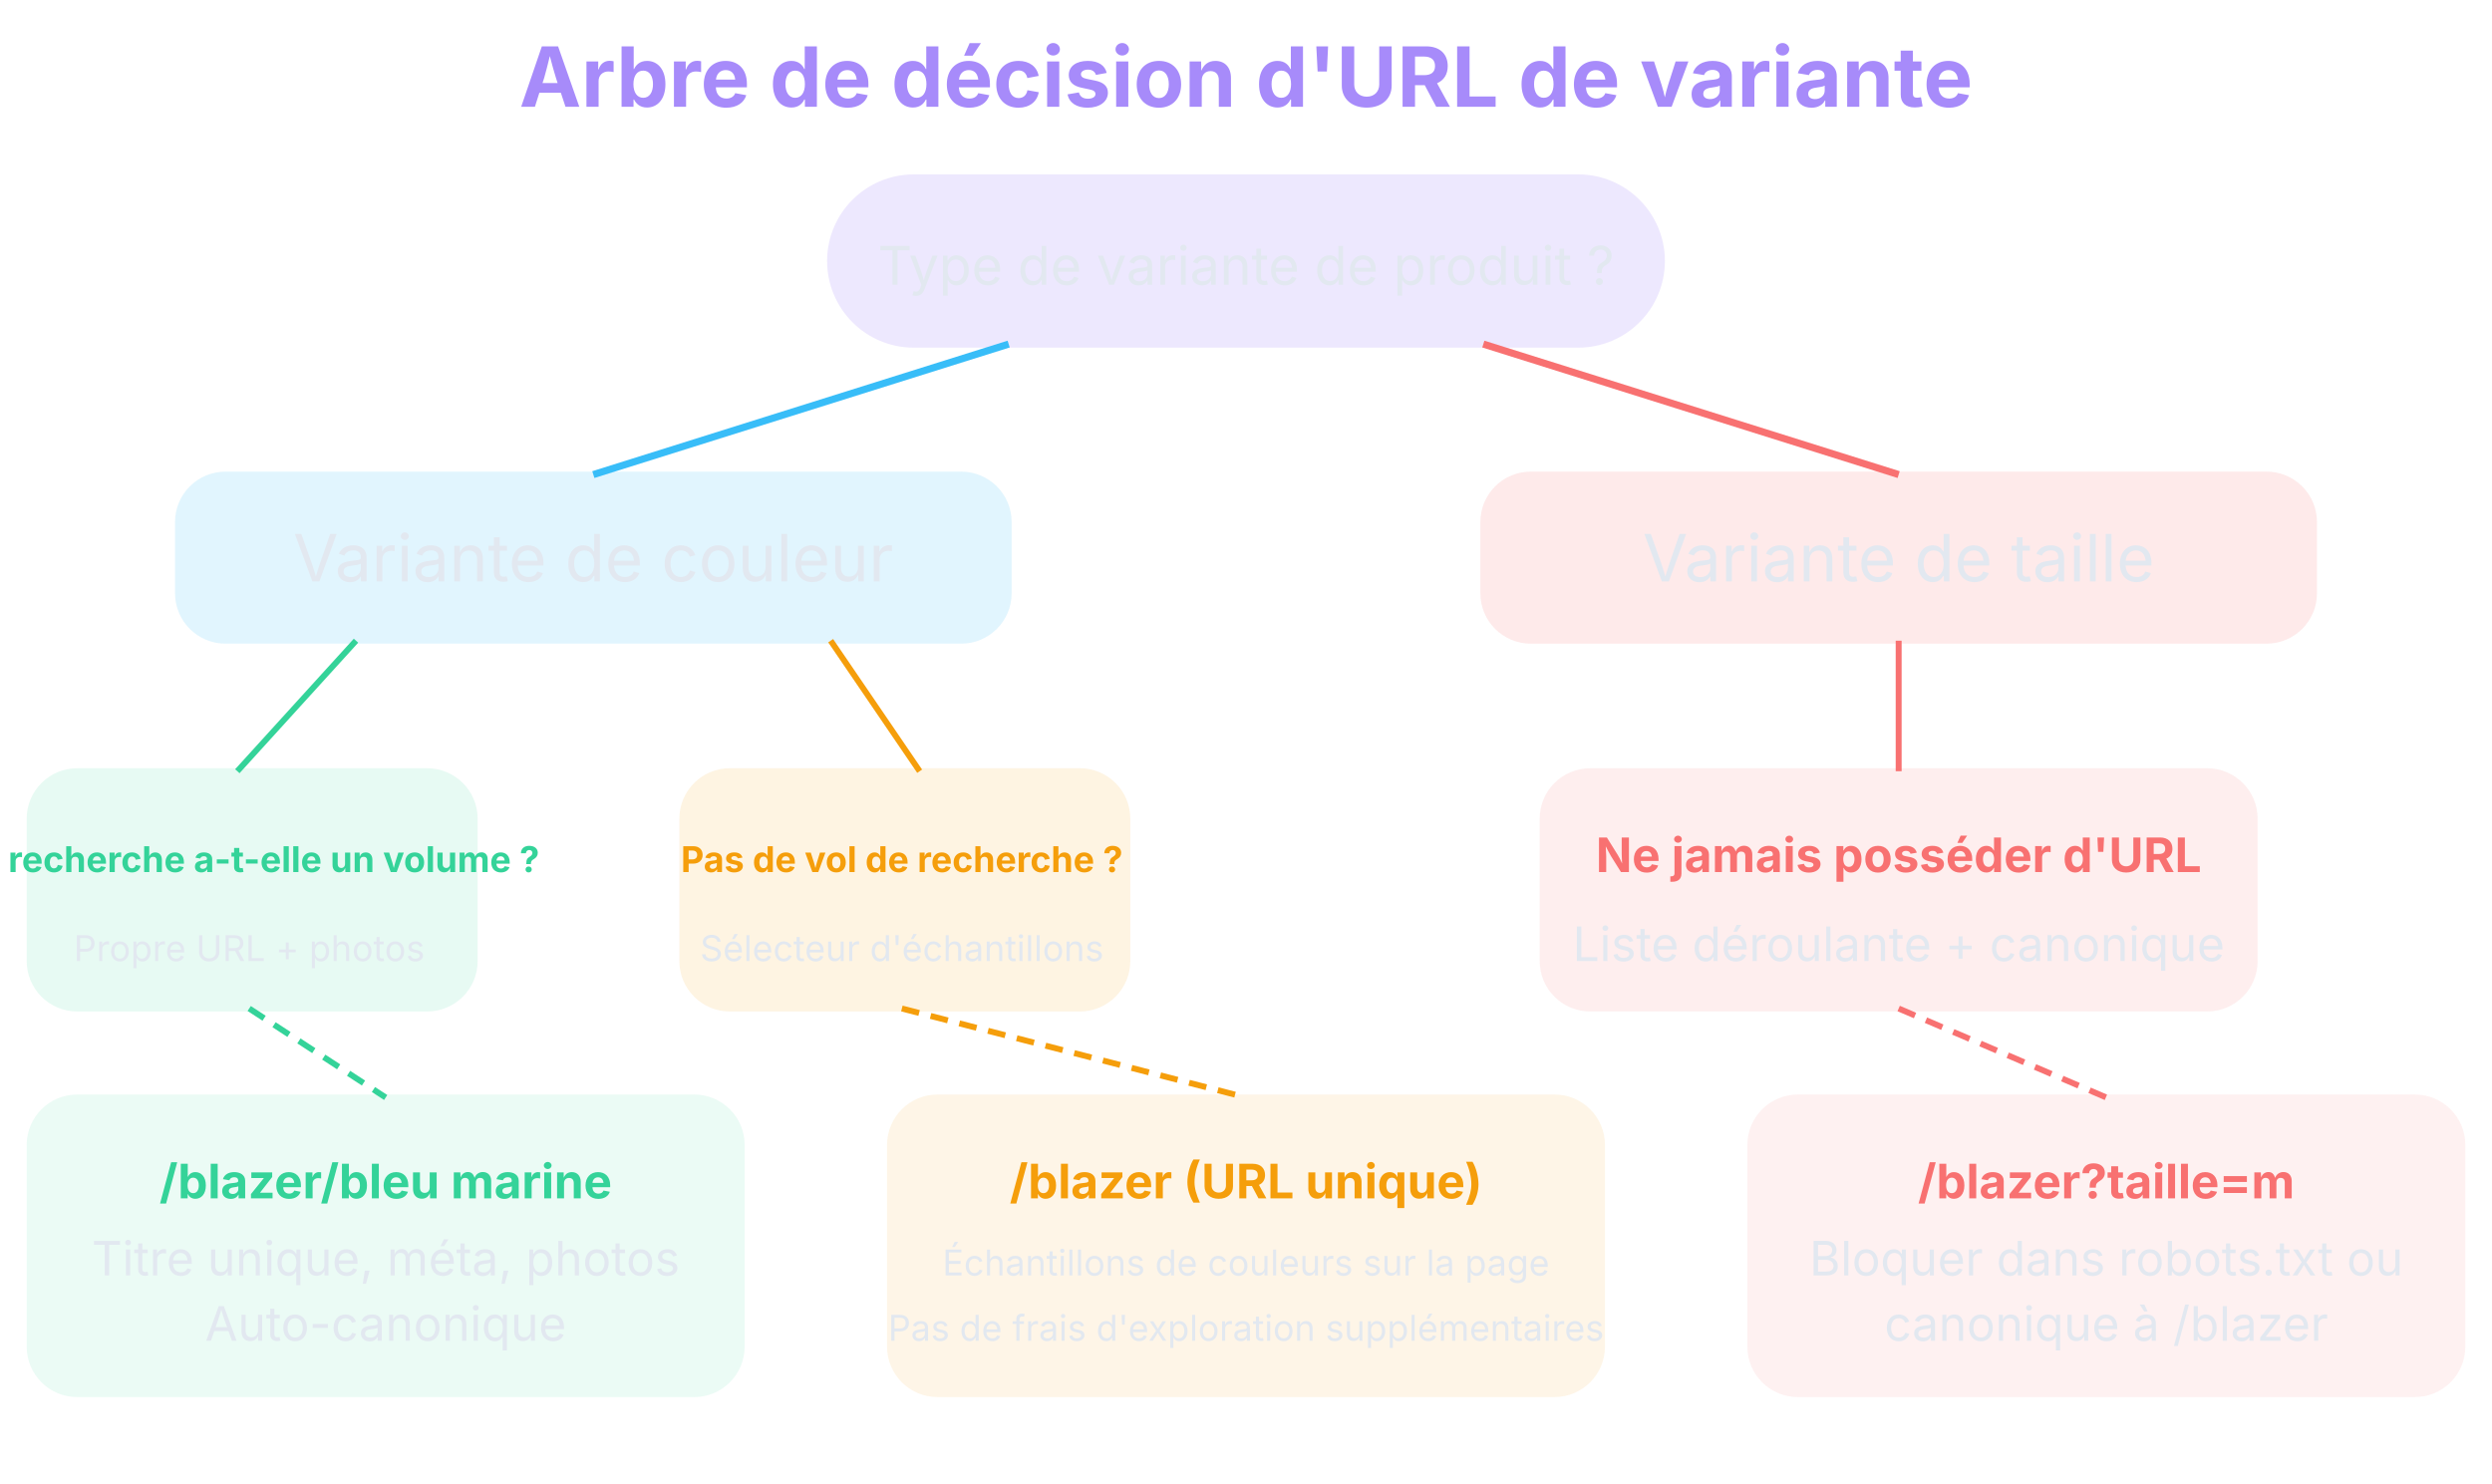
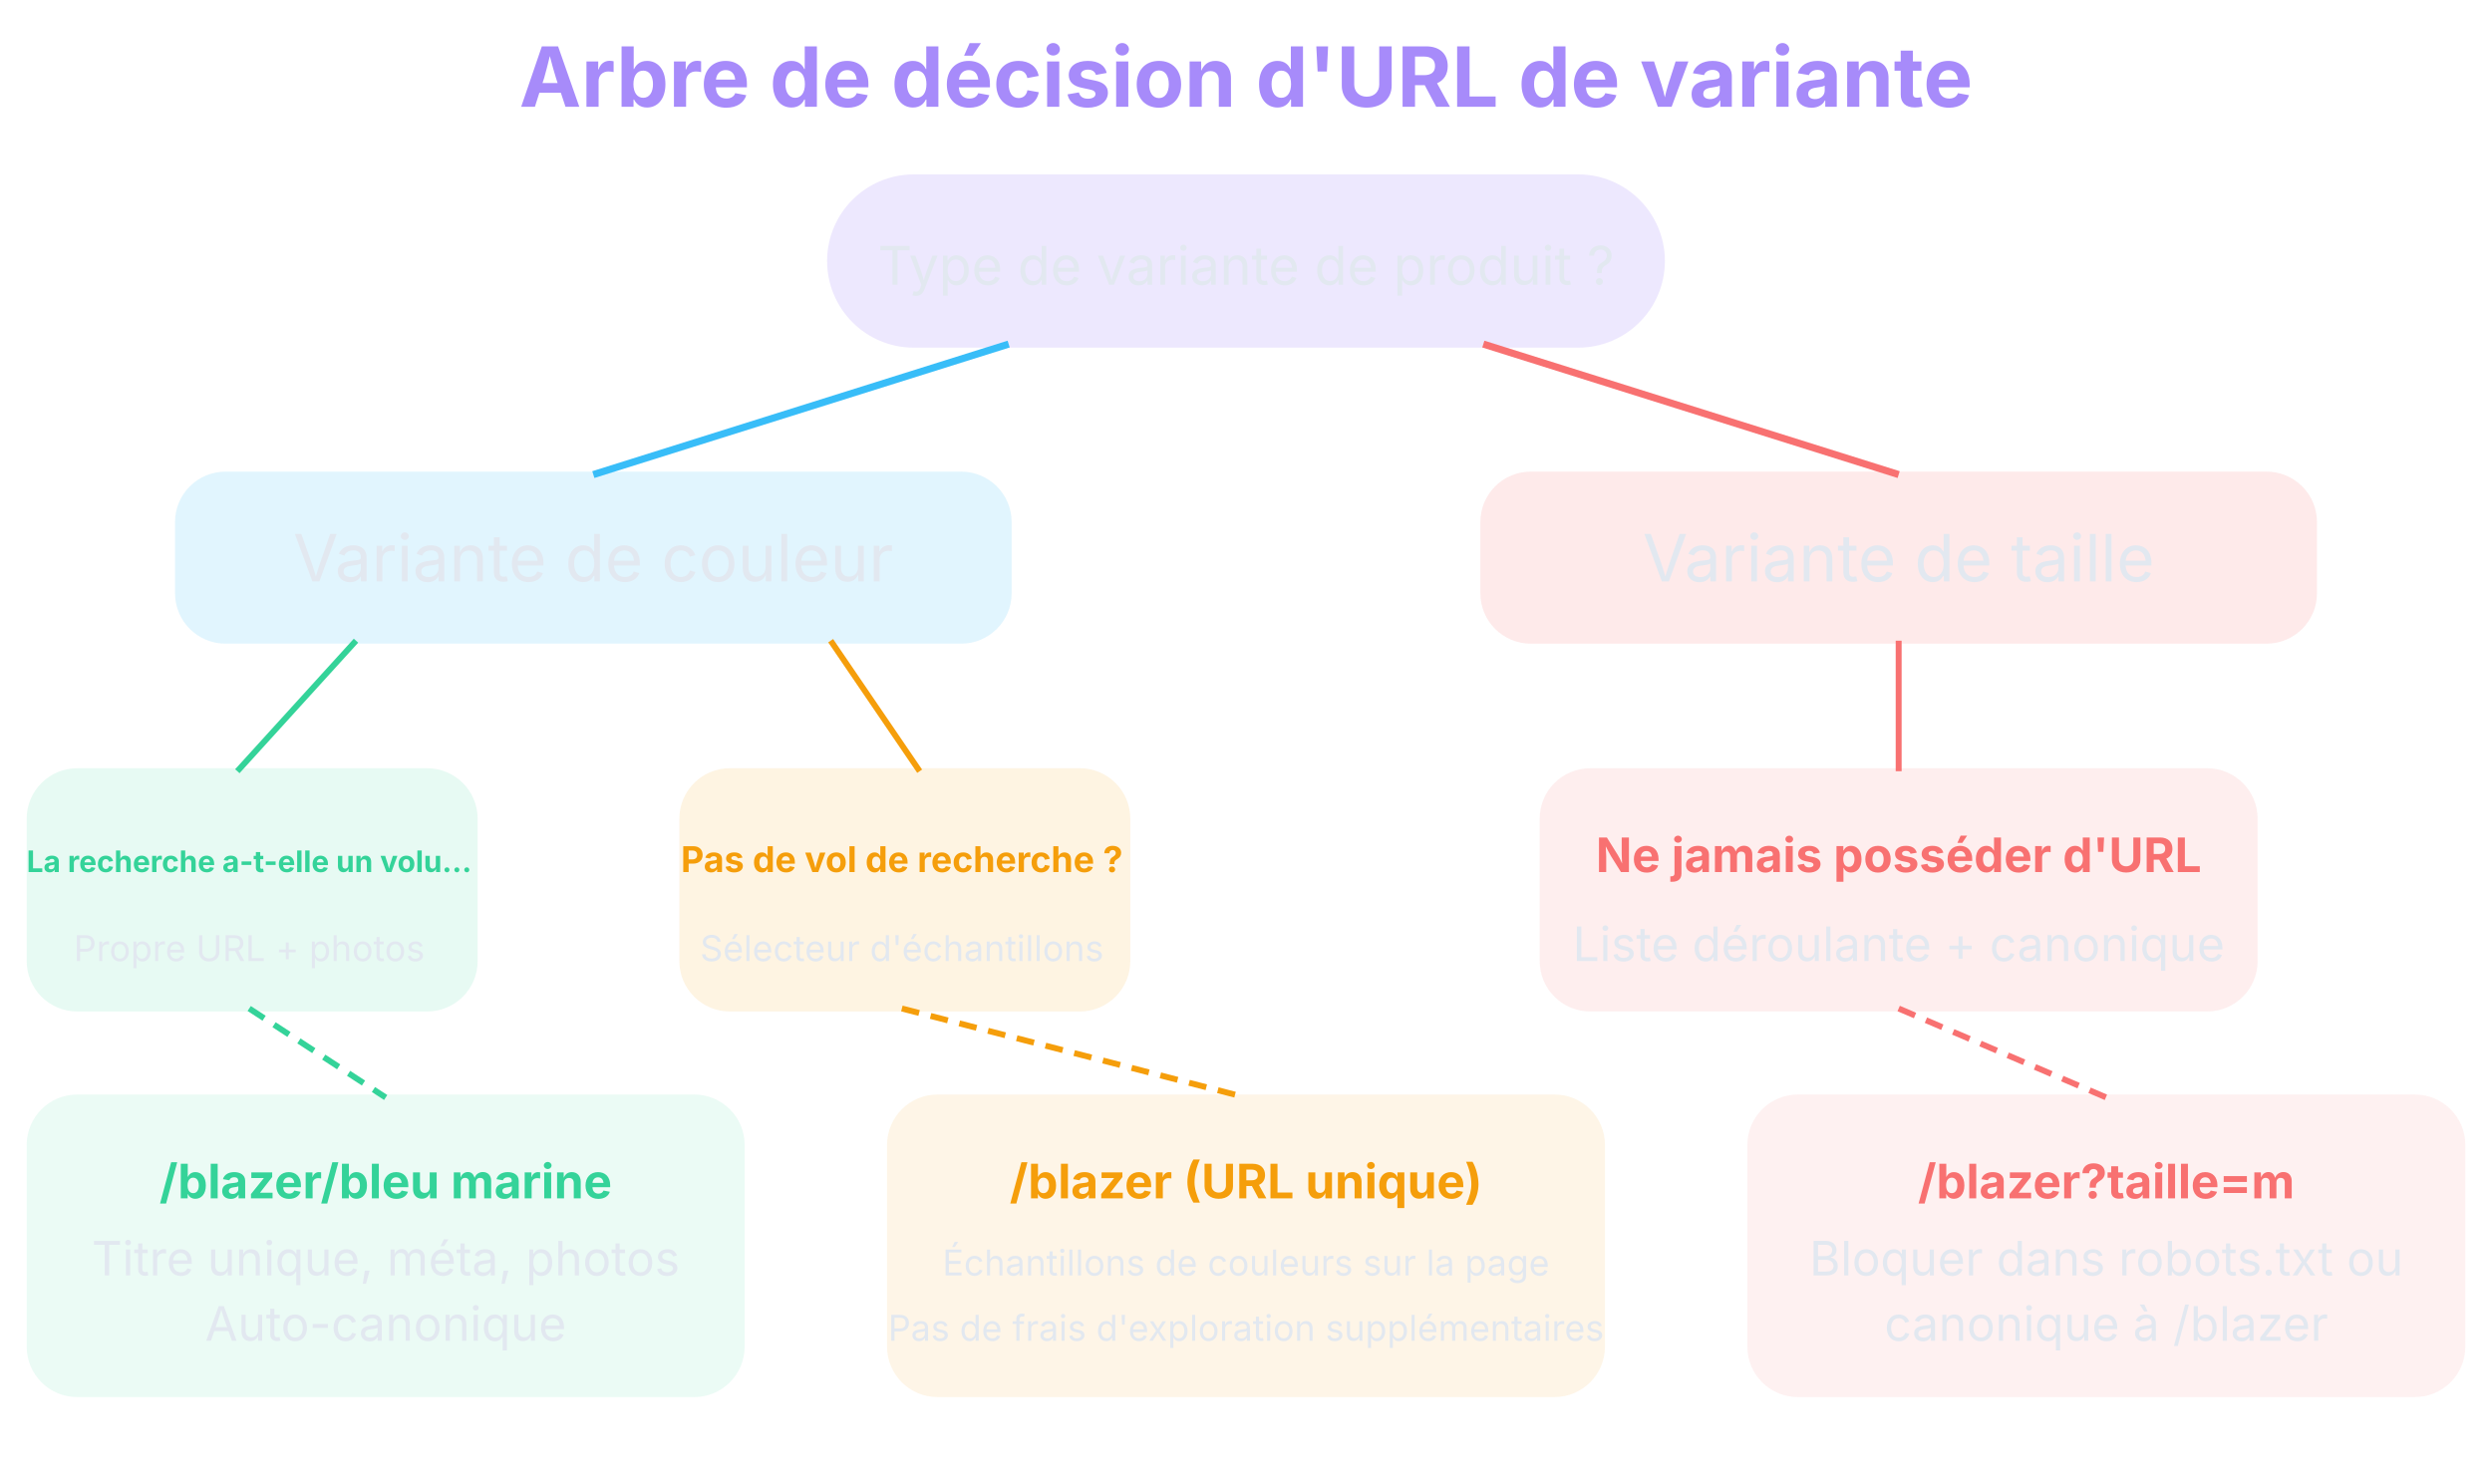
<svg xmlns="http://www.w3.org/2000/svg" viewBox="0 0 420 250" fill="none">
  <text x="210" y="18" text-anchor="middle" font-family="Inter, -apple-system, BlinkMacSystemFont, 'Segoe UI', Roboto, sans-serif" font-size="14" font-weight="bold" fill="#a78bfa">Arbre de décision d'URL de variante</text>
  <rect x="140" y="30" width="140" height="28" rx="14" fill="#a78bfa" opacity="0.2" stroke="#a78bfa" stroke-width="1.2" />
  <text x="210" y="48" text-anchor="middle" font-family="Inter, -apple-system, BlinkMacSystemFont, 'Segoe UI', Roboto, sans-serif" font-size="9" fill="#e2e8f0">Type de variante de produit ?</text>
  <line x1="170" y1="58" x2="100" y2="80" stroke="#38bdf8" stroke-width="1.2" />
  <rect x="30" y="80" width="140" height="28" rx="8" fill="#38bdf8" opacity="0.15" stroke="#38bdf8" stroke-width="1" />
  <text x="100" y="98" text-anchor="middle" font-family="Inter, -apple-system, BlinkMacSystemFont, 'Segoe UI', Roboto, sans-serif" font-size="11" fill="#e2e8f0">Variante de couleur</text>
  <line x1="60" y1="108" x2="40" y2="130" stroke="#34d399" stroke-width="1" />
  <line x1="140" y1="108" x2="155" y2="130" stroke="#f59e0b" stroke-width="1" />
  <rect x="5" y="130" width="75" height="40" rx="8" fill="#34d399" opacity="0.12" stroke="#34d399" stroke-width="1" />
-   <text x="42" y="147" text-anchor="middle" font-family="Inter, -apple-system, BlinkMacSystemFont, 'Segoe UI', Roboto, sans-serif" font-size="6" fill="#34d399" font-weight="bold">La recherche a-t-elle un volume ?</text>
+   <text x="42" y="147" text-anchor="middle" font-family="Inter, -apple-system, BlinkMacSystemFont, 'Segoe UI', Roboto, sans-serif" font-size="5" fill="#34d399" font-weight="bold">La recherche a-t-elle un volu…</text>
  <text x="42" y="162" text-anchor="middle" font-family="Inter, -apple-system, BlinkMacSystemFont, 'Segoe UI', Roboto, sans-serif" font-size="6" fill="#e2e8f0">Propre URL + photos</text>
  <rect x="115" y="130" width="75" height="40" rx="8" fill="#f59e0b" opacity="0.12" stroke="#f59e0b" stroke-width="1" />
  <text x="152" y="147" text-anchor="middle" font-family="Inter, -apple-system, BlinkMacSystemFont, 'Segoe UI', Roboto, sans-serif" font-size="6" fill="#f59e0b" font-weight="bold">Pas de vol de recherche ?</text>
  <text x="152" y="162" text-anchor="middle" font-family="Inter, -apple-system, BlinkMacSystemFont, 'Segoe UI', Roboto, sans-serif" font-size="6" fill="#e2e8f0">Sélecteur d'échantillons</text>
  <line x1="250" y1="58" x2="320" y2="80" stroke="#f87171" stroke-width="1.2" />
  <rect x="250" y="80" width="140" height="28" rx="8" fill="#f87171" opacity="0.15" stroke="#f87171" stroke-width="1" />
  <text x="320" y="98" text-anchor="middle" font-family="Inter, -apple-system, BlinkMacSystemFont, 'Segoe UI', Roboto, sans-serif" font-size="11" fill="#e2e8f0">Variante de taille</text>
  <line x1="320" y1="108" x2="320" y2="130" stroke="#f87171" stroke-width="1" />
  <rect x="260" y="130" width="120" height="40" rx="8" fill="#f87171" opacity="0.12" stroke="#f87171" stroke-width="1" />
  <text x="320" y="147" text-anchor="middle" font-family="Inter, -apple-system, BlinkMacSystemFont, 'Segoe UI', Roboto, sans-serif" font-size="8" fill="#f87171" font-weight="bold">Ne jamais posséder d'URL</text>
  <text x="320" y="162" text-anchor="middle" font-family="Inter, -apple-system, BlinkMacSystemFont, 'Segoe UI', Roboto, sans-serif" font-size="8" fill="#e2e8f0">Liste déroulante + canonique</text>
  <rect x="5" y="185" width="120" height="50" rx="8" fill="#34d399" opacity="0.1" stroke="#34d399" stroke-width="1" />
  <text x="65" y="202" text-anchor="middle" font-family="Inter, -apple-system, BlinkMacSystemFont, 'Segoe UI', Roboto, sans-serif" font-size="8" fill="#34d399" font-weight="bold">/blazer/bleu marine</text>
  <text x="65" y="215" text-anchor="middle" font-family="Inter, -apple-system, BlinkMacSystemFont, 'Segoe UI', Roboto, sans-serif" font-size="8" fill="#e2e8f0">Titre unique, méta, photos</text>
  <text x="65" y="226" text-anchor="middle" font-family="Inter, -apple-system, BlinkMacSystemFont, 'Segoe UI', Roboto, sans-serif" font-size="8" fill="#e2e8f0">Auto-canonique</text>
  <line x1="42" y1="170" x2="65" y2="185" stroke="#34d399" stroke-width="1" stroke-dasharray="3,2" />
  <rect x="150" y="185" width="120" height="50" rx="8" fill="#f59e0b" opacity="0.1" stroke="#f59e0b" stroke-width="1" />
  <text x="210" y="202" text-anchor="middle" font-family="Inter, -apple-system, BlinkMacSystemFont, 'Segoe UI', Roboto, sans-serif" font-size="8" fill="#f59e0b" font-weight="bold">/blazer (URL unique)</text>
  <text x="210" y="215" text-anchor="middle" font-family="Inter, -apple-system, BlinkMacSystemFont, 'Segoe UI', Roboto, sans-serif" font-size="6" fill="#e2e8f0">Échantillons de couleurs sur la page</text>
  <text x="210" y="226" text-anchor="middle" font-family="Inter, -apple-system, BlinkMacSystemFont, 'Segoe UI', Roboto, sans-serif" font-size="6" fill="#e2e8f0">Pas de frais d'exploration supplémentaires</text>
  <line x1="152" y1="170" x2="210" y2="185" stroke="#f59e0b" stroke-width="1" stroke-dasharray="3,2" />
  <rect x="295" y="185" width="120" height="50" rx="8" fill="#f87171" opacity="0.1" stroke="#f87171" stroke-width="1" />
  <text x="355" y="202" text-anchor="middle" font-family="Inter, -apple-system, BlinkMacSystemFont, 'Segoe UI', Roboto, sans-serif" font-size="8" fill="#f87171" font-weight="bold">/blazer?taille=m</text>
  <text x="355" y="215" text-anchor="middle" font-family="Inter, -apple-system, BlinkMacSystemFont, 'Segoe UI', Roboto, sans-serif" font-size="8" fill="#e2e8f0">Bloquer dans robots.txt ou</text>
  <text x="355" y="226" text-anchor="middle" font-family="Inter, -apple-system, BlinkMacSystemFont, 'Segoe UI', Roboto, sans-serif" font-size="8" fill="#e2e8f0">canonique à /blazer</text>
  <line x1="320" y1="170" x2="355" y2="185" stroke="#f87171" stroke-width="1" stroke-dasharray="3,2" />
</svg>
